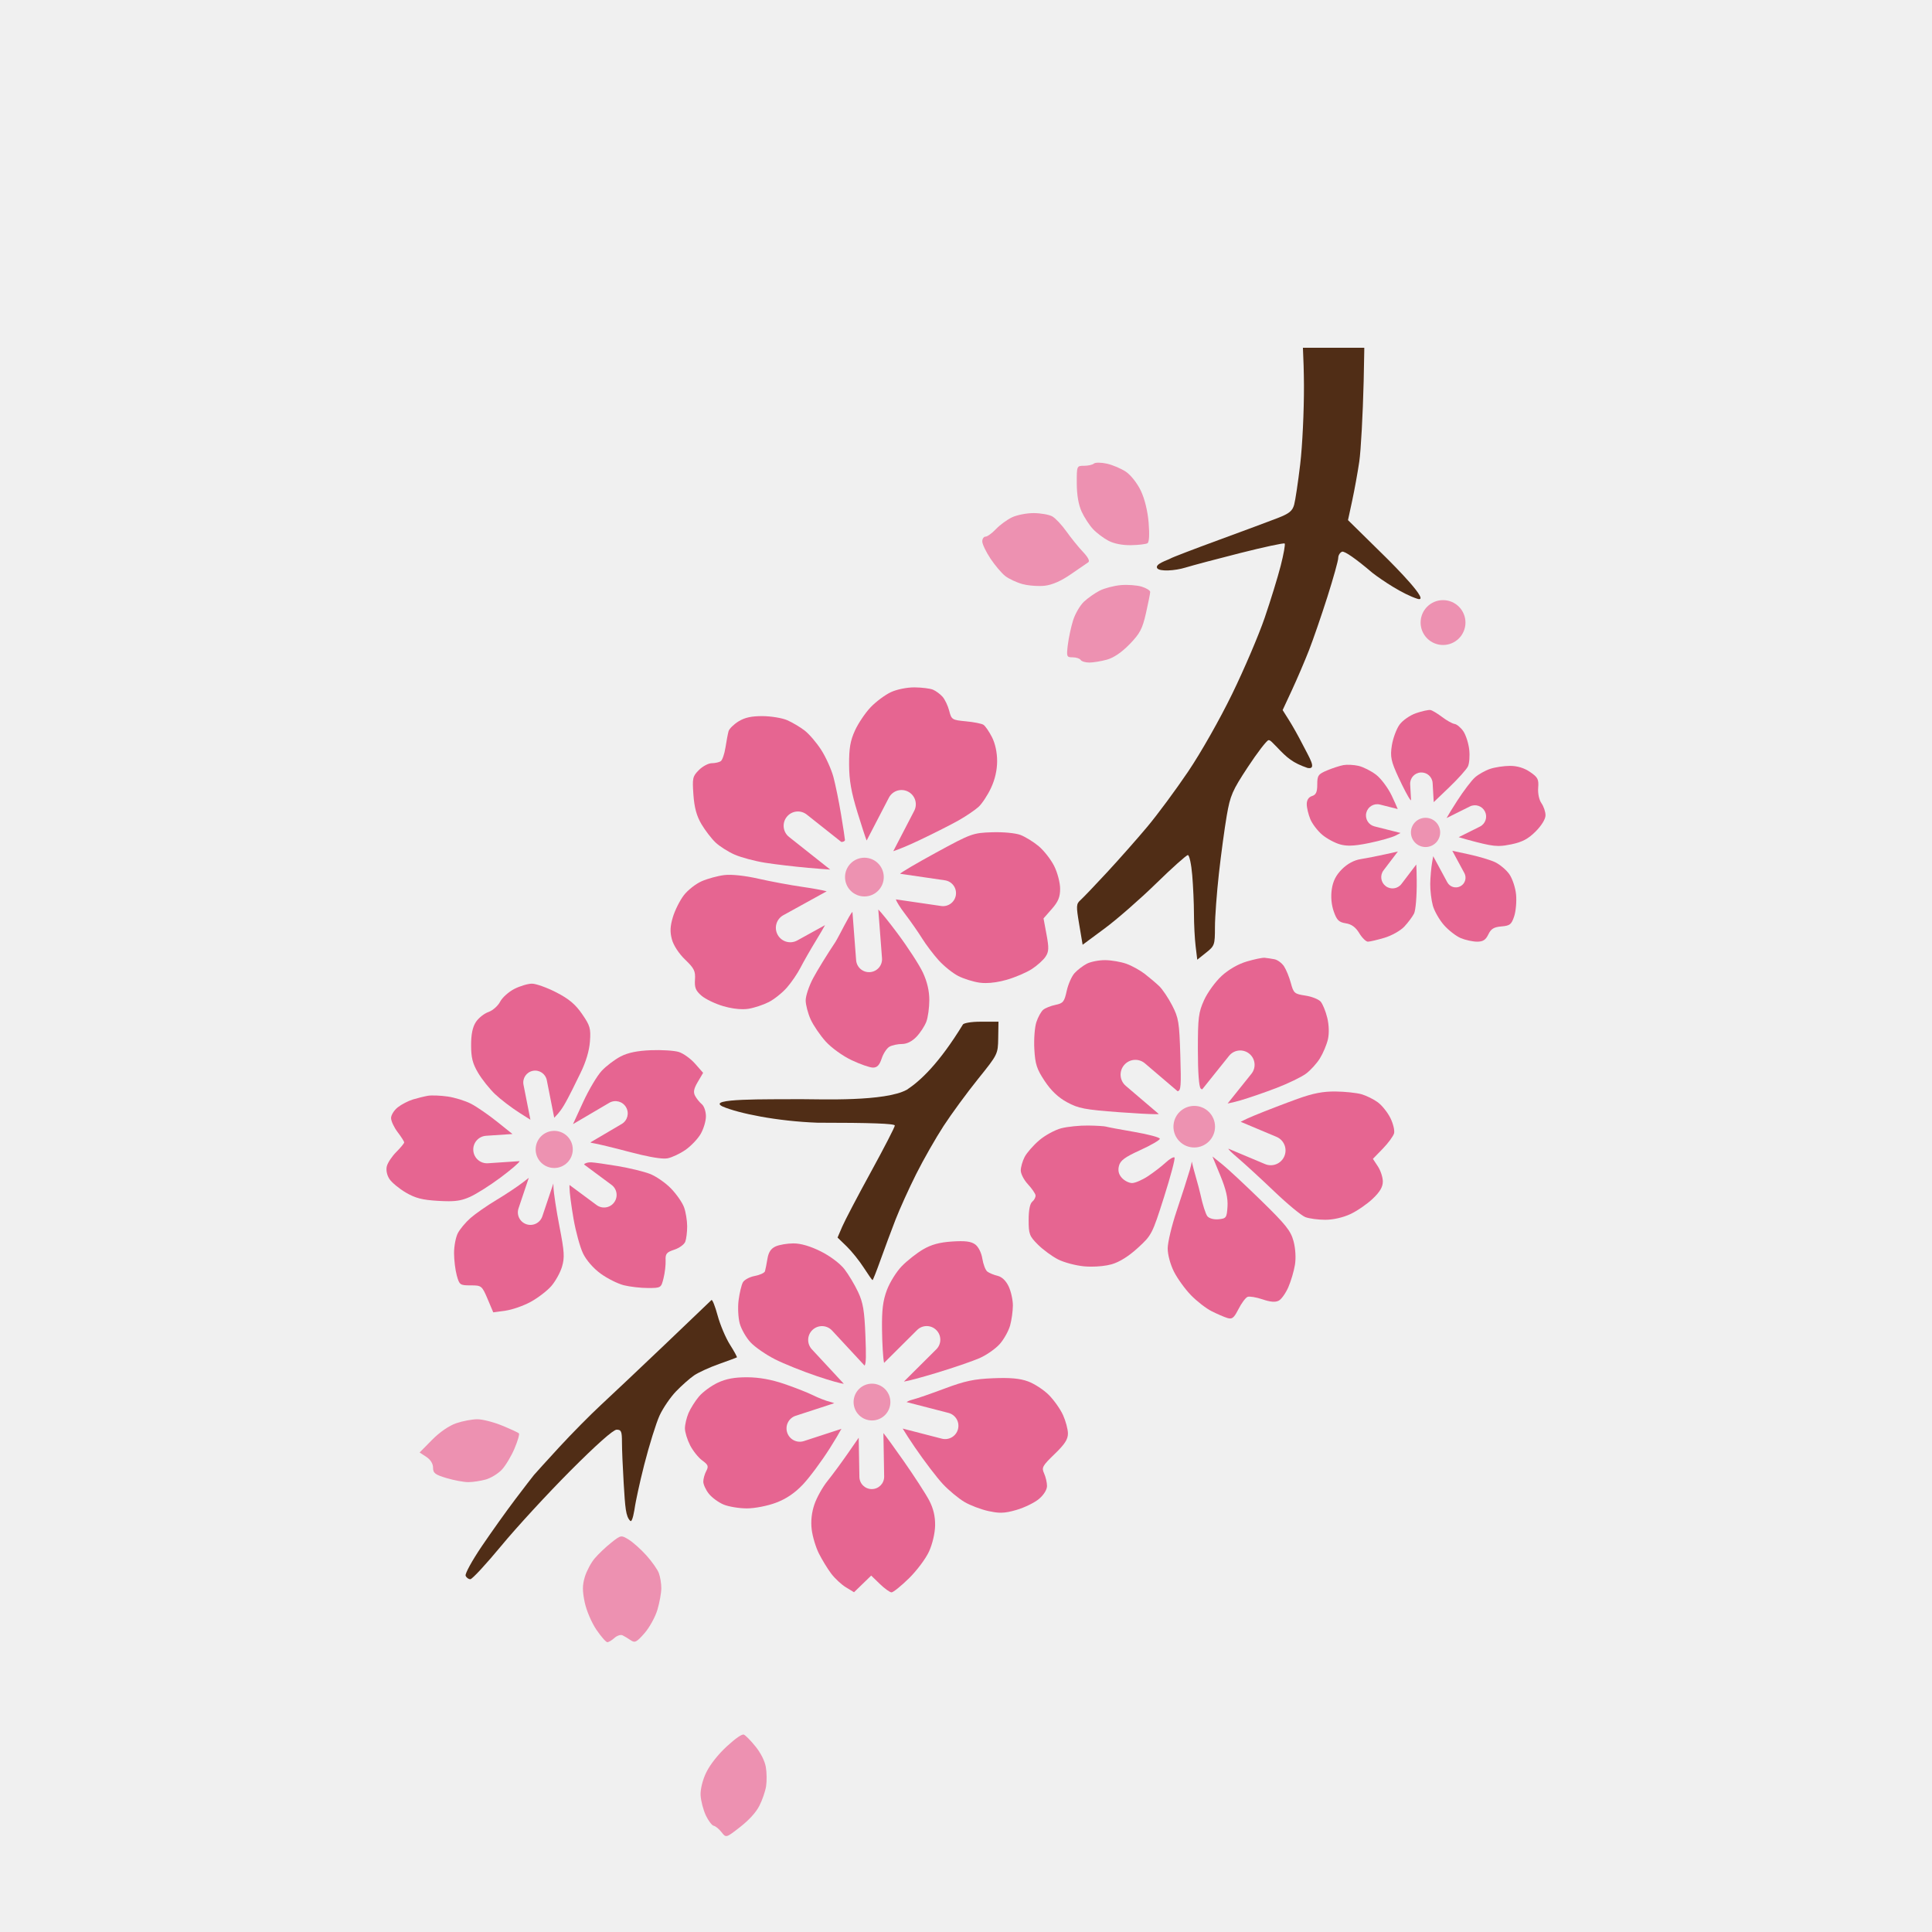
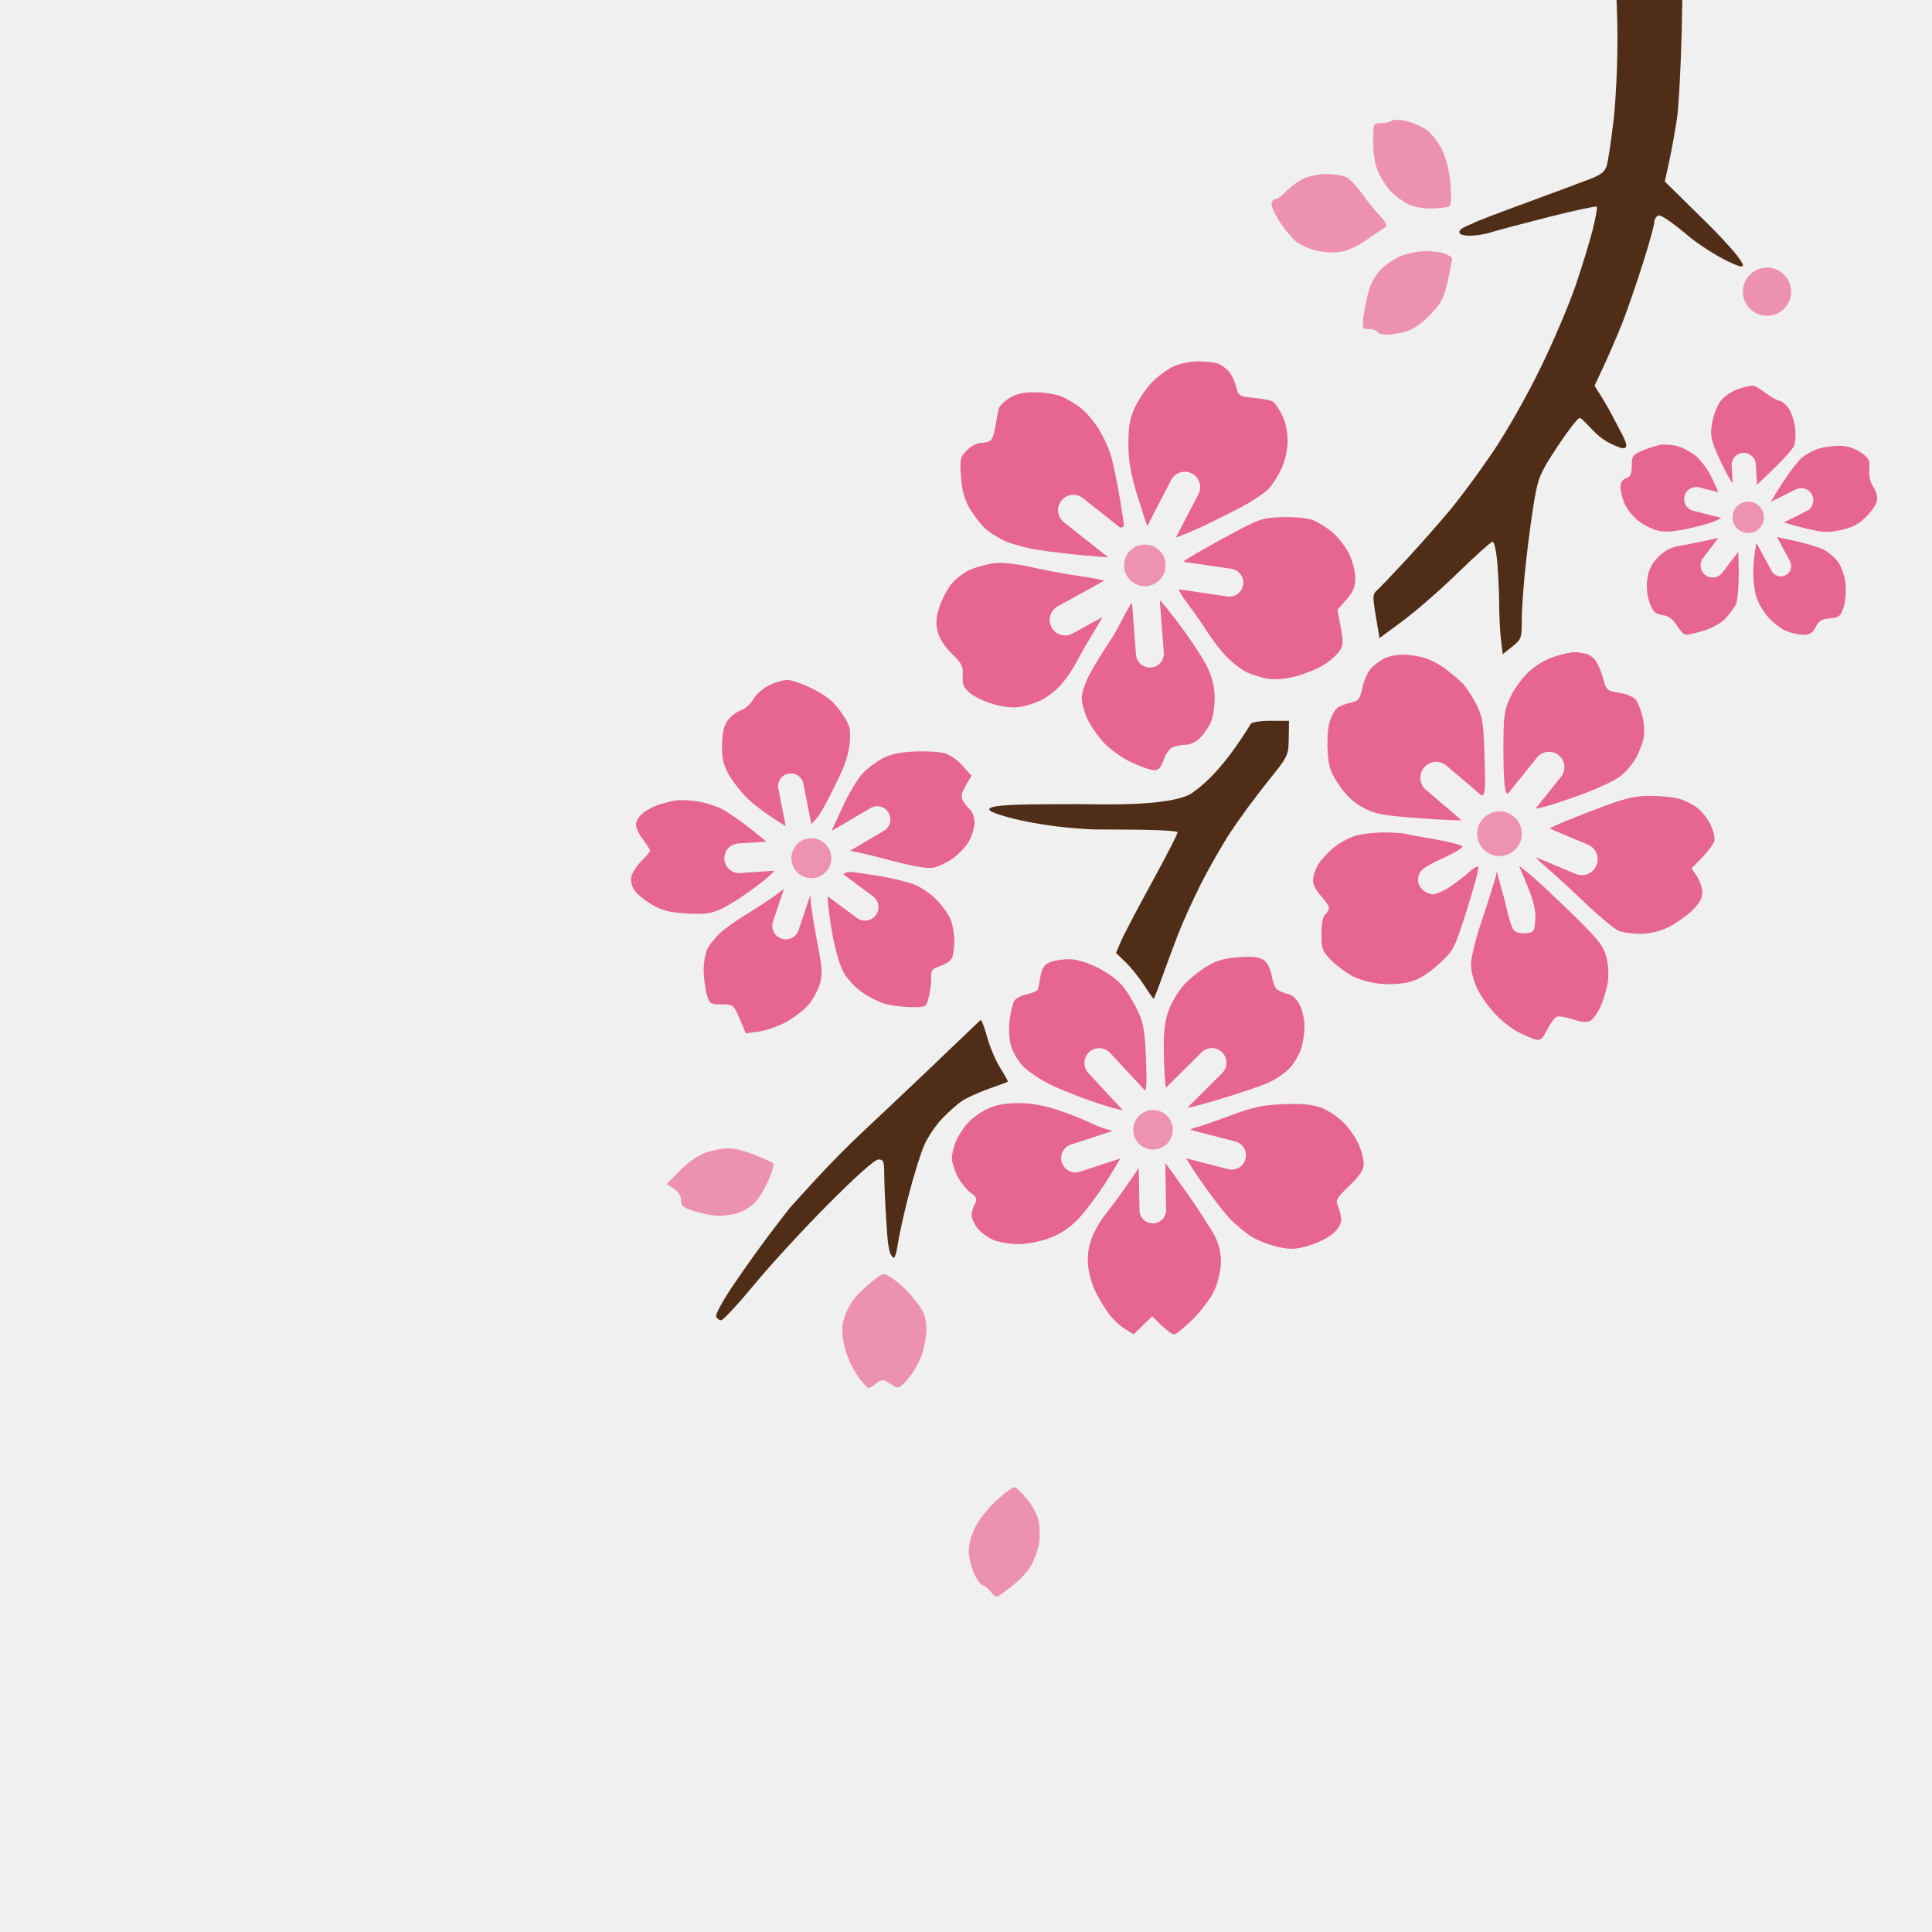
- <svg xmlns="http://www.w3.org/2000/svg" width="429" height="429" viewBox="0 0 429 429" fill="none">
+ <svg xmlns="http://www.w3.org/2000/svg" width="399" height="399" viewBox="70 78 170 399" fill="none">
  <mask id="mask0_45_1010" style="mask-type:alpha" maskUnits="userSpaceOnUse" x="30" y="77" width="399" height="352">
    <mask id="mask1_45_1010" style="mask-type:luminance" maskUnits="userSpaceOnUse" x="30" y="77" width="399" height="352">
      <path d="M428.986 428.982L30.03 428.982L30.03 77.22L428.986 77.22L428.986 428.982Z" fill="white" />
    </mask>
    <g mask="url(#mask1_45_1010)">
      <path d="M428.986 428.997L30.017 428.997L30.017 77.22L428.986 77.22L428.986 428.997Z" fill="white" />
    </g>
  </mask>
  <g mask="url(#mask0_45_1010)">
    <path fill-rule="evenodd" clip-rule="evenodd" d="M265.85 213.102L267.812 211.536C269.703 210.027 269.775 209.821 269.779 205.891C269.78 203.648 270.18 198.274 270.661 193.948C271.143 189.623 271.927 183.843 272.4 181.106C273.18 176.603 273.627 175.574 277.08 170.328C279.179 167.137 281.241 164.45 281.66 164.355C282.078 164.261 282.703 165.101 283.457 165.811C285.823 168.33 287.063 169.391 290.347 170.526C292.531 170.935 290.736 168.253 289.175 165.172C288.35 163.544 287.03 161.191 286.241 159.943L284.809 157.673L286.872 153.234C288.005 150.793 289.704 146.829 290.645 144.427C291.586 142.023 293.435 136.658 294.755 132.504C296.074 128.349 297.154 124.474 297.154 123.892C297.154 123.309 297.538 122.686 298.006 122.506C298.533 122.305 301.108 124.097 304.743 127.197C307.01 128.948 311.52 131.936 314.712 132.953C317.904 133.97 309.548 125.552 307.602 123.638L299.323 115.493L300.255 111.17C300.768 108.793 301.476 104.882 301.83 102.478C302.183 100.075 302.62 92.055 302.802 84.657C303.073 73.643 302.987 71.073 302.328 70.472C301.886 70.068 298.509 68.488 294.824 66.961C291.372 65.529 288.698 64.459 288.32 64.348C288.231 64.405 288.171 64.511 288.104 64.603C288.137 65.083 288.388 67.128 288.756 69.853C289.167 72.897 289.52 79.977 289.542 85.586C289.564 91.245 289.194 99.025 288.712 103.064C288.235 107.068 287.629 111.12 287.366 112.07C286.979 113.464 286.277 114.033 283.719 115.028C281.977 115.705 276.07 117.902 270.594 119.91C265.117 121.917 260.308 123.763 259.908 124.011C259.324 124.371 256.365 125.22 256.956 126.167C257.442 126.931 260.805 126.785 263.323 126.005C264.788 125.551 270.256 124.101 275.473 122.782C280.691 121.463 285.095 120.52 285.261 120.686C285.427 120.852 285.032 123.066 284.384 125.604C283.735 128.144 282.133 133.353 280.823 137.178C279.514 141.004 276.275 148.592 273.625 154.038C270.877 159.689 266.672 167.109 263.834 171.313C261.097 175.367 257.025 180.872 254.786 183.548C252.546 186.223 248.528 190.771 245.858 193.655C243.188 196.539 240.526 199.325 239.943 199.847C238.96 200.725 238.937 201.124 239.641 205.289L240.399 209.782L245.327 206.132C248.038 204.124 253.161 199.643 256.714 196.175C260.266 192.707 263.439 189.87 263.765 189.87C264.091 189.87 264.528 191.875 264.735 194.327C264.942 196.778 265.115 200.645 265.117 202.92C265.119 205.196 265.286 208.416 265.486 210.078L265.85 213.101V213.102Z" fill="#502D16" />
    <path fill-rule="evenodd" clip-rule="evenodd" d="M193.747 284.253C193.841 284.253 194.644 282.221 195.531 279.738C196.419 277.254 197.907 273.256 198.839 270.853C199.77 268.45 201.843 263.873 203.446 260.68C205.047 257.488 207.785 252.688 209.529 250.012C211.274 247.336 214.702 242.658 217.148 239.618C221.581 234.106 221.596 234.075 221.653 230.477L221.711 226.867H217.778C215.548 226.867 214.135 227.176 213.839 227.449C208.475 236.218 204.341 240.017 201.371 241.972C196.501 244.643 182.449 244.08 177.869 244.071C170.274 244.13 156.633 243.857 160.463 245.703C164.013 247.224 172.49 248.962 181.51 249.297C193.337 249.297 198.697 249.492 198.697 249.921C198.697 250.264 196.302 254.91 193.377 260.245C190.452 265.581 187.59 271.038 187.018 272.372L185.978 274.798L188 276.758C189.112 277.835 190.821 279.963 191.798 281.485C192.775 283.006 193.652 284.252 193.746 284.252L193.747 284.253Z" fill="#502D16" />
    <path fill-rule="evenodd" clip-rule="evenodd" d="M104.443 350.661C104.853 350.657 107.942 347.322 111.307 343.25C114.671 339.179 121.545 331.711 126.582 326.654C132.405 320.81 136.171 317.461 136.924 317.461C137.95 317.461 138.107 317.835 138.107 320.283C138.107 321.836 138.278 325.899 138.487 329.314C138.824 334.827 138.942 336.702 139.943 337.703C140.433 338.193 140.878 335.292 141.02 334.342C141.116 333.699 141.934 329.594 143.052 325.235C144.169 320.876 145.699 315.967 146.451 314.327C147.204 312.686 148.846 310.276 150.1 308.968C151.355 307.661 153.167 306.057 154.129 305.402C155.09 304.749 157.58 303.61 159.664 302.872C161.747 302.134 163.529 301.475 163.626 301.407C163.722 301.34 163.028 300.065 162.083 298.575C161.137 297.084 159.905 294.166 159.343 292.091C158.782 290.014 158.165 288.48 157.973 288.679C157.781 288.879 153.168 293.29 147.72 298.481C142.272 303.673 135.85 309.739 133.446 311.963C131.043 314.187 126.848 318.435 124.124 321.401C121.401 324.367 118.899 327.12 118.566 327.518C118.234 327.916 116.372 330.339 114.43 332.902C112.487 335.465 109.141 340.156 106.994 343.325C104.847 346.494 103.225 349.444 103.392 349.879C103.559 350.315 104.032 350.667 104.443 350.663V350.661Z" fill="#502D16" />
    <path fill-rule="evenodd" clip-rule="evenodd" d="M313.331 177.724L313.127 174.168C313.046 172.786 314.095 171.61 315.477 171.53C316.859 171.45 318.035 172.499 318.115 173.881L318.359 178.115L321.829 174.789C323.776 172.924 325.63 170.853 325.952 170.186C326.272 169.52 326.4 167.817 326.234 166.401C326.069 164.984 325.477 163.164 324.919 162.355C324.361 161.547 323.491 160.825 322.987 160.753C322.482 160.679 321.237 159.986 320.22 159.21C319.205 158.435 318.04 157.738 317.634 157.66C317.228 157.584 315.798 157.895 314.456 158.351C313.099 158.814 311.462 159.95 310.766 160.91C310.079 161.86 309.309 163.943 309.056 165.54C308.664 168.026 308.877 169.045 310.543 172.639C311.613 174.946 312.779 177.155 313.133 177.549C313.207 177.629 313.271 177.687 313.33 177.724H313.331Z" fill="#E66591" />
    <path fill-rule="evenodd" clip-rule="evenodd" d="M299.693 187.772C300.814 187.768 302.18 187.577 304.097 187.18C306.514 186.681 309.137 185.934 309.927 185.52L310.995 184.961L305.2 183.498C303.858 183.159 303.05 181.806 303.389 180.464C303.727 179.122 305.081 178.314 306.423 178.653L310.366 179.648C310.111 179.015 309.621 177.918 309.055 176.722C308.229 174.977 306.653 172.862 305.552 172.022C304.45 171.182 302.701 170.299 301.664 170.061C300.627 169.822 299.123 169.744 298.322 169.887C297.521 170.03 295.883 170.561 294.681 171.067C292.704 171.9 292.496 172.197 292.496 174.19C292.496 175.881 292.224 176.478 291.331 176.762C290.581 177 290.165 177.644 290.165 178.567C290.165 179.356 290.523 180.858 290.96 181.905C291.397 182.952 292.585 184.505 293.601 185.36C294.615 186.215 296.404 187.177 297.575 187.5C298.17 187.664 298.775 187.756 299.473 187.77C299.546 187.773 299.619 187.773 299.694 187.773L299.693 187.772Z" fill="#E66591" />
    <path fill-rule="evenodd" clip-rule="evenodd" d="M332.707 187.84C332.791 187.84 332.875 187.84 332.959 187.838C333.763 187.82 334.563 187.696 335.596 187.482C338.021 186.979 339.331 186.286 340.99 184.626C342.303 183.312 343.182 181.874 343.182 181.038C343.182 180.27 342.777 179.065 342.281 178.358C341.755 177.607 341.452 176.176 341.553 174.919C341.703 173.036 341.476 172.595 339.745 171.414C338.449 170.529 336.921 170.062 335.317 170.062C333.97 170.062 331.976 170.36 330.887 170.726C329.798 171.091 328.282 171.943 327.518 172.619C326.755 173.295 324.985 175.622 323.586 177.788C322.506 179.459 321.58 180.972 321.212 181.651L326.381 179.074C327.62 178.456 329.114 178.956 329.732 180.195C330.349 181.434 329.85 182.928 328.611 183.546L323.904 185.893C324.808 186.175 326.229 186.572 327.783 186.97C330.107 187.565 331.443 187.835 332.706 187.843L332.707 187.84Z" fill="#E66591" />
    <path fill-rule="evenodd" clip-rule="evenodd" d="M198.351 189.006C199.531 188.631 201.742 187.711 204.115 186.586C207.383 185.037 211.369 183.019 212.97 182.103C214.572 181.187 216.508 179.872 217.271 179.181C218.034 178.491 219.277 176.616 220.032 175.014C220.932 173.108 221.409 171.035 221.412 169.019C221.417 167.085 220.988 165.093 220.261 163.67C219.625 162.423 218.773 161.191 218.368 160.932C217.963 160.674 216.205 160.328 214.461 160.165C211.411 159.879 211.272 159.789 210.771 157.827C210.483 156.706 209.813 155.298 209.28 154.7C208.747 154.101 207.786 153.397 207.145 153.134C206.505 152.872 204.67 152.646 203.067 152.632C201.404 152.62 199.154 153.073 197.823 153.692C196.542 154.288 194.522 155.789 193.337 157.029C192.152 158.269 190.582 160.594 189.85 162.196C188.808 164.477 188.524 166.12 188.542 169.77C188.559 173.321 189.009 175.879 190.435 180.508C191.343 183.459 192.177 186.005 192.439 186.64L197.372 177.136C198.181 175.578 200.087 174.975 201.645 175.784C203.203 176.592 203.807 178.497 202.997 180.055L198.352 189.005L198.351 189.006Z" fill="#E66591" />
    <path fill-rule="evenodd" clip-rule="evenodd" d="M184.348 193.084L175.21 185.845C173.834 184.755 173.604 182.77 174.695 181.394C175.785 180.018 177.77 179.788 179.146 180.878L186.815 186.955C186.821 186.955 186.829 186.957 186.835 186.957C187.269 186.957 187.625 186.76 187.624 186.52C187.624 186.28 187.232 183.723 186.755 180.84C186.278 177.956 185.513 174.211 185.057 172.517C184.599 170.823 183.382 168.121 182.35 166.513C181.318 164.904 179.647 162.958 178.636 162.187C177.624 161.416 175.892 160.392 174.785 159.912C173.678 159.431 171.229 159.027 169.344 159.015C166.876 159 165.377 159.326 163.986 160.186C162.923 160.843 161.927 161.826 161.774 162.37C161.621 162.916 161.313 164.54 161.09 165.983C160.867 167.426 160.39 168.797 160.028 169.033C159.667 169.269 158.77 169.465 158.034 169.471C157.299 169.476 156.02 170.157 155.193 170.985C153.797 172.38 153.708 172.777 153.973 176.476C154.177 179.328 154.681 181.179 155.744 182.982C156.561 184.367 157.974 186.209 158.883 187.073C159.793 187.937 161.717 189.156 163.16 189.782C164.602 190.407 167.617 191.212 169.86 191.569C172.103 191.925 176.429 192.437 179.473 192.705C181.707 192.9 183.5 193.039 184.35 193.087L184.348 193.084Z" fill="#E66591" />
    <path fill-rule="evenodd" clip-rule="evenodd" d="M303.742 209.097C304.169 209.097 305.822 208.709 307.416 208.237C309.009 207.763 310.991 206.649 311.82 205.761C312.649 204.872 313.622 203.573 313.981 202.872C314.351 202.152 314.614 198.993 314.585 195.59C314.571 193.942 314.538 192.746 314.483 191.96L311.193 196.284C310.355 197.386 308.793 197.597 307.691 196.76C306.59 195.923 306.378 194.36 307.215 193.258L310.399 189.073L307.737 189.668C305.923 190.073 303.408 190.568 302.15 190.765C300.669 191 299.195 191.793 297.978 193.01C296.651 194.338 295.984 195.655 295.719 197.48C295.479 199.128 295.639 200.91 296.16 202.396C296.837 204.328 297.295 204.777 298.824 205.019C300.113 205.221 301.018 205.882 301.818 207.204C302.448 208.245 303.314 209.097 303.741 209.097H303.742Z" fill="#E66591" />
    <path fill-rule="evenodd" clip-rule="evenodd" d="M327.984 209.097C329.303 209.097 329.901 208.713 330.482 207.494C331.079 206.241 331.715 205.854 333.394 205.713C335.277 205.556 335.624 205.279 336.225 203.46C336.601 202.32 336.789 200.139 336.643 198.616C336.496 197.092 335.815 195.058 335.13 194.094C334.444 193.132 333.026 191.939 331.978 191.443C330.931 190.947 328.238 190.149 325.995 189.671C324.163 189.279 323.086 189.048 322.487 188.92L325.161 193.87C325.728 194.919 325.34 196.22 324.291 196.787C323.242 197.354 321.941 196.966 321.374 195.917L318.242 190.122L318.017 191.391C317.795 192.637 317.6 194.836 317.584 196.278C317.566 197.72 317.828 199.89 318.165 201.1C318.501 202.311 319.61 204.25 320.628 205.411C321.647 206.571 323.328 207.875 324.364 208.308C325.4 208.74 327.028 209.095 327.983 209.095L327.984 209.097Z" fill="#E66591" />
    <path fill-rule="evenodd" clip-rule="evenodd" d="M218.847 218.287C220.241 218.285 221.872 218.038 223.515 217.569C225.406 217.028 227.929 215.951 229.124 215.173C230.318 214.395 231.689 213.158 232.17 212.422C232.904 211.303 232.938 210.509 232.38 207.509L231.715 203.932L233.558 201.832C234.987 200.205 235.401 199.196 235.401 197.341C235.401 196.026 234.811 193.766 234.09 192.321C233.369 190.875 231.826 188.892 230.66 187.913C229.494 186.934 227.659 185.8 226.582 185.396C225.47 184.977 222.733 184.721 220.253 184.804C216.03 184.945 215.617 185.096 207.891 189.303C203.495 191.698 199.89 193.82 199.881 194.019C199.881 194.019 199.881 194.019 199.881 194.02L209.815 195.472C211.395 195.703 212.481 197.16 212.251 198.74C212.02 200.32 210.562 201.407 208.982 201.176L198.915 199.705C199.11 200.276 199.871 201.501 200.874 202.817C202.161 204.508 203.911 207.015 204.763 208.389C205.616 209.763 207.269 211.944 208.437 213.237C209.606 214.531 211.561 216.099 212.784 216.723C214.006 217.346 216.147 218.013 217.542 218.204C217.946 218.259 218.384 218.287 218.848 218.285L218.847 218.287Z" fill="#E66591" />
    <path fill-rule="evenodd" clip-rule="evenodd" d="M165.003 224.091C165.433 224.088 165.834 224.058 166.198 224C167.469 223.796 169.493 223.128 170.695 222.515C171.897 221.902 173.707 220.46 174.716 219.311C175.725 218.161 177.095 216.154 177.759 214.852C178.424 213.549 179.998 210.799 181.259 208.741C182.078 207.403 182.795 206.174 183.2 205.426L177.029 208.828C175.477 209.684 173.537 209.123 172.681 207.571C171.825 206.018 172.386 204.078 173.938 203.221L183.567 197.912C182.714 197.671 180.355 197.242 178.014 196.905C175.451 196.538 171.125 195.732 168.401 195.115C165.367 194.427 162.434 194.116 160.827 194.311C159.386 194.486 157.128 195.1 155.812 195.677C154.495 196.253 152.703 197.661 151.831 198.807C150.958 199.952 149.872 202.12 149.419 203.625C148.797 205.695 148.743 206.908 149.199 208.604C149.555 209.926 150.76 211.765 152.136 213.087C154.146 215.019 154.448 215.631 154.32 217.526C154.2 219.304 154.478 219.987 155.773 221.101C156.654 221.858 158.839 222.904 160.63 223.424C162.168 223.872 163.713 224.104 165.003 224.094V224.091Z" fill="#E66591" />
    <path fill-rule="evenodd" clip-rule="evenodd" d="M193.845 237.061C194.775 237.061 195.289 236.521 195.785 235.018C196.156 233.893 196.946 232.714 197.54 232.397C198.134 232.079 199.375 231.818 200.297 231.818C201.368 231.818 202.527 231.238 203.503 230.216C204.344 229.335 205.329 227.828 205.692 226.865C206.056 225.905 206.354 223.74 206.354 222.057C206.354 220.023 205.873 217.97 204.922 215.94C204.135 214.259 201.583 210.328 199.249 207.204C197.355 204.666 195.666 202.578 195.025 201.956L195.849 212.766C195.971 214.358 194.787 215.738 193.194 215.859C191.602 215.98 190.222 214.796 190.101 213.204L189.283 202.471C188.593 203.141 186.593 207.351 185.519 209.148C183.718 211.838 181.49 215.454 180.567 217.185C179.643 218.915 178.894 221.146 178.901 222.142C178.908 223.138 179.406 225.037 180.008 226.363C180.61 227.689 182.112 229.893 183.345 231.261C184.607 232.66 187.117 234.473 189.084 235.404C191.007 236.315 193.15 237.061 193.845 237.061Z" fill="#E66591" />
    <path fill-rule="evenodd" clip-rule="evenodd" d="M272.589 245.033C273.267 244.914 274.295 244.667 275.411 244.346C277.277 243.807 280.901 242.558 283.465 241.572C286.029 240.585 288.953 239.173 289.964 238.432C290.975 237.692 292.382 236.148 293.092 235C293.801 233.853 294.599 231.946 294.867 230.764C295.162 229.456 295.103 227.589 294.716 225.993C294.366 224.551 293.707 222.939 293.253 222.413C292.798 221.886 291.268 221.28 289.853 221.069C287.437 220.706 287.24 220.537 286.636 218.294C286.283 216.979 285.601 215.305 285.121 214.576C284.642 213.844 283.681 213.135 282.984 213C282.288 212.865 281.306 212.718 280.804 212.674C280.302 212.631 278.507 213.005 276.816 213.508C274.903 214.076 272.797 215.292 271.241 216.725C269.866 217.993 268.122 220.401 267.364 222.076C266.132 224.802 265.987 225.959 265.987 233.103C265.987 238.089 266.226 241.322 266.622 241.719C266.724 241.822 266.833 241.877 266.954 241.885L272.909 234.454C274.012 233.077 276.008 232.857 277.385 233.959C278.761 235.062 278.982 237.059 277.879 238.435L272.588 245.037L272.589 245.033Z" fill="#E66591" />
    <path fill-rule="evenodd" clip-rule="evenodd" d="M256.563 247.404C256.969 247.406 257.23 247.396 257.314 247.371L249.981 241.117C248.598 239.938 248.436 237.876 249.614 236.493C250.792 235.11 252.855 234.947 254.238 236.126L261.476 242.299C262.232 242.225 262.297 241.138 262.088 234.293C261.866 226.998 261.705 226.012 260.277 223.249C259.416 221.581 258.12 219.654 257.397 218.966C256.674 218.279 255.231 217.057 254.19 216.25C253.149 215.445 251.314 214.434 250.112 214.005C248.909 213.576 246.799 213.213 245.421 213.199C244.044 213.186 242.208 213.54 241.342 213.987C240.476 214.435 239.244 215.377 238.604 216.082C237.963 216.787 237.179 218.573 236.857 220.051C236.339 222.442 236.067 222.781 234.385 223.126C233.345 223.339 232.114 223.829 231.647 224.216C231.182 224.603 230.495 225.84 230.125 226.965C229.753 228.09 229.55 230.789 229.673 232.963C229.863 236.317 230.211 237.39 231.979 240.052C233.399 242.191 234.976 243.687 236.934 244.752C239.448 246.121 240.877 246.395 248.449 246.961C252.015 247.228 255.158 247.395 256.564 247.404H256.563Z" fill="#E66591" />
    <path fill-rule="evenodd" clip-rule="evenodd" d="M117.778 248.635L116.244 240.877C115.96 239.445 116.886 238.063 118.318 237.779C119.751 237.496 121.132 238.421 121.416 239.854L123.066 248.198C123.55 247.649 124.2 247.141 125.219 245.444C126.321 243.61 127.889 240.314 128.911 238.237C130.103 235.814 130.851 233.307 130.999 231.246C131.208 228.349 131.034 227.746 129.242 225.149C127.755 222.994 126.309 221.783 123.504 220.347C121.441 219.291 119.022 218.425 118.128 218.423C117.235 218.422 115.47 218.947 114.208 219.59C112.946 220.234 111.522 221.516 111.045 222.441C110.568 223.364 109.402 224.39 108.454 224.719C107.506 225.05 106.252 226.049 105.669 226.941C104.936 228.061 104.607 229.655 104.609 232.084C104.612 234.852 104.943 236.167 106.163 238.228C107.017 239.67 108.72 241.805 109.948 242.974C111.175 244.142 113.664 246.037 115.478 247.182L117.779 248.636L117.778 248.635Z" fill="#E66591" />
    <path fill-rule="evenodd" clip-rule="evenodd" d="M147.448 257.255C147.546 257.256 147.639 257.256 147.727 257.255C147.927 257.249 148.099 257.232 148.242 257.203C149.22 257.008 151.002 256.167 152.202 255.336C153.401 254.505 154.916 252.922 155.567 251.82C156.218 250.716 156.751 248.942 156.751 247.878C156.751 246.815 156.344 245.605 155.845 245.192C155.347 244.779 154.673 243.945 154.351 243.34C153.906 242.51 154.052 241.748 154.946 240.233L156.13 238.225L154.342 236.189C153.359 235.069 151.729 233.899 150.72 233.588C149.711 233.276 146.919 233.101 144.516 233.199C141.502 233.32 139.423 233.751 137.815 234.585C136.534 235.251 134.654 236.671 133.64 237.74C132.625 238.81 130.75 241.961 129.472 244.742L127.233 249.615L135.28 244.883C136.582 244.118 138.246 244.551 139.011 245.852C139.776 247.154 139.345 248.818 138.043 249.583L131.114 253.658C131.189 253.743 131.391 253.796 131.696 253.838C132.497 253.945 136.146 254.826 139.807 255.796C143.296 256.72 145.971 257.23 147.447 257.256L147.448 257.255Z" fill="#E66591" />
    <path fill-rule="evenodd" clip-rule="evenodd" d="M99.639 266.732C101.648 266.728 102.816 266.456 104.365 265.764C105.779 265.132 108.833 263.2 111.152 261.47C113.471 259.741 115.372 258.105 115.377 257.835C115.377 257.832 115.377 257.832 115.377 257.83L108.352 258.301C106.662 258.415 105.21 257.145 105.096 255.455C104.981 253.765 106.252 252.314 107.942 252.199L113.791 251.807L110.433 249.115C108.511 247.574 105.894 245.769 104.619 245.103C103.344 244.437 100.984 243.705 99.375 243.478C97.766 243.249 95.794 243.178 94.993 243.318C94.192 243.459 92.702 243.829 91.68 244.138C90.659 244.448 89.151 245.23 88.329 245.875C87.509 246.521 86.836 247.596 86.836 248.264C86.836 248.932 87.492 250.337 88.293 251.387C89.094 252.437 89.749 253.466 89.749 253.672C89.749 253.878 88.962 254.833 88.001 255.795C87.04 256.756 86.093 258.18 85.897 258.958C85.682 259.817 85.909 260.934 86.476 261.799C86.99 262.583 88.627 263.937 90.113 264.809C92.237 266.053 93.778 266.449 97.305 266.653C98.207 266.705 98.969 266.733 99.639 266.732Z" fill="#E66591" />
    <path fill-rule="evenodd" clip-rule="evenodd" d="M294.287 270.852C296.033 270.852 298.233 270.351 299.869 269.582C301.354 268.885 303.579 267.352 304.814 266.178C306.418 264.652 307.059 263.558 307.057 262.349C307.054 261.418 306.559 259.908 305.954 258.99L304.855 257.323L307.055 255.057C308.266 253.81 309.389 252.277 309.554 251.65C309.717 251.023 309.35 249.496 308.737 248.257C308.124 247.018 306.872 245.45 305.956 244.773C305.04 244.095 303.406 243.286 302.326 242.975C301.246 242.664 298.657 242.39 296.574 242.366C293.784 242.332 291.561 242.763 288.127 243.999C285.563 244.922 281.31 246.557 278.675 247.633C277.453 248.131 276.337 248.647 275.486 249.092L283.441 252.435C285.116 253.139 285.898 255.054 285.194 256.73C284.49 258.404 282.575 259.187 280.899 258.482L272.756 255.061C272.809 255.292 273.456 255.928 274.727 257.006C276.329 258.367 280.038 261.771 282.967 264.574C285.897 267.377 288.995 269.935 289.851 270.261C290.708 270.587 292.704 270.853 294.288 270.853L294.287 270.852Z" fill="#E66591" />
    <path fill-rule="evenodd" clip-rule="evenodd" d="M242.29 281.259C243.905 281.262 245.626 281.074 246.799 280.746C248.541 280.258 250.595 278.979 252.641 277.11C255.734 274.283 255.849 274.06 258.474 265.802C259.948 261.167 260.992 257.216 260.797 257.02C260.601 256.825 259.722 257.329 258.845 258.142C257.966 258.956 256.205 260.313 254.929 261.158C253.653 262.003 252.055 262.696 251.378 262.696C250.701 262.696 249.681 262.182 249.114 261.554C248.399 260.763 248.199 259.944 248.463 258.888C248.764 257.688 249.767 256.945 253.192 255.384C255.583 254.295 257.54 253.158 257.54 252.859C257.54 252.561 254.984 251.877 251.86 251.339C248.735 250.803 245.918 250.274 245.596 250.166C245.276 250.059 243.491 249.949 241.63 249.924C239.77 249.899 237.097 250.168 235.693 250.521C234.288 250.875 232.067 252.08 230.759 253.202C229.45 254.321 227.992 255.986 227.52 256.899C227.047 257.812 226.661 259.165 226.661 259.905C226.661 260.646 227.373 262.021 228.245 262.96C229.117 263.899 229.879 265 229.938 265.405C229.998 265.81 229.677 266.446 229.228 266.82C228.696 267.261 228.41 268.69 228.41 270.904C228.41 274.023 228.581 274.481 230.465 276.363C231.595 277.493 233.607 278.972 234.938 279.651C236.267 280.329 238.875 281.022 240.734 281.191C241.225 281.235 241.752 281.257 242.291 281.258L242.29 281.259Z" fill="#E66591" />
    <path fill-rule="evenodd" clip-rule="evenodd" d="M143.876 286C146.771 286 146.806 285.978 147.34 283.815C147.637 282.614 147.844 280.847 147.799 279.891C147.73 278.396 148.002 278.058 149.722 277.496C150.824 277.135 151.92 276.346 152.157 275.739C152.395 275.134 152.588 273.59 152.586 272.309C152.583 271.027 152.272 269.123 151.893 268.078C151.514 267.032 150.203 265.146 148.979 263.885C147.754 262.625 145.643 261.168 144.285 260.65C142.927 260.131 139.735 259.357 137.193 258.931C134.651 258.504 131.997 258.128 131.295 258.094C130.592 258.062 129.875 258.267 129.699 258.551C129.695 258.558 129.691 258.567 129.688 258.575L135.789 263.098C137.029 264.018 137.288 265.757 136.368 266.998C135.448 268.238 133.71 268.497 132.469 267.577L126.453 263.117V263.701C126.453 264.667 126.857 267.785 127.351 270.632C127.845 273.478 128.797 276.942 129.466 278.332C130.192 279.836 131.773 281.648 133.376 282.813C134.856 283.888 137.167 285.046 138.51 285.386C139.854 285.724 142.269 286.002 143.876 286.002V286Z" fill="#E66591" />
    <path fill-rule="evenodd" clip-rule="evenodd" d="M109.527 291.405L112.225 291.036C113.71 290.832 116.226 289.958 117.816 289.092C119.406 288.226 121.464 286.657 122.389 285.603C123.313 284.549 124.393 282.61 124.788 281.292C125.403 279.237 125.324 277.965 124.232 272.358C123.531 268.762 122.929 264.789 122.893 263.53L122.872 262.797L120.423 270.088C119.931 271.552 118.357 272.334 116.893 271.843C115.43 271.351 114.646 269.777 115.138 268.314L117.416 261.536L116.065 262.583C114.889 263.495 112.248 265.249 110.196 266.479C108.143 267.71 105.574 269.498 104.486 270.453C103.397 271.408 102.127 272.925 101.663 273.823C101.198 274.721 100.821 276.714 100.822 278.252C100.825 279.789 101.098 282.031 101.432 283.233C102.012 285.32 102.149 285.418 104.517 285.418C106.885 285.418 107.02 285.475 108.261 288.413L109.527 291.407V291.405Z" fill="#E66591" />
    <path fill-rule="evenodd" clip-rule="evenodd" d="M273.216 292.768C273.831 292.726 274.247 292.171 275.015 290.663C275.686 289.348 276.591 288.137 277.025 287.97C277.46 287.803 278.956 288.052 280.349 288.523C282.114 289.12 283.206 289.205 283.955 288.805C284.545 288.489 285.502 287.139 286.081 285.804C286.66 284.47 287.318 282.24 287.543 280.847C287.789 279.328 287.663 277.232 287.229 275.603C286.614 273.303 285.521 271.931 280.032 266.576C276.472 263.103 272.584 259.483 271.393 258.531L269.228 256.802L270.983 261.057C272.241 264.11 272.688 266.054 272.566 267.937C272.405 270.399 272.283 270.572 270.597 270.737C269.554 270.839 268.508 270.561 268.104 270.074C267.722 269.613 267.028 267.437 266.562 265.239C266.168 263.376 264.982 259.622 264.639 257.926C264.564 258.394 264.418 259.028 264.19 259.808C263.677 261.556 262.364 265.647 261.272 268.896C260.18 272.146 259.286 275.89 259.286 277.218C259.286 278.611 259.879 280.798 260.689 282.398C261.46 283.919 263.153 286.26 264.452 287.597C265.75 288.934 267.806 290.53 269.021 291.143C270.236 291.757 271.808 292.436 272.512 292.655C272.782 292.738 273.01 292.78 273.215 292.767L273.216 292.768Z" fill="#E66591" />
    <path fill-rule="evenodd" clip-rule="evenodd" d="M200.722 306.766C200.747 306.766 200.769 306.765 200.803 306.76C201.559 306.671 204.445 305.904 207.784 304.898C211.598 303.748 215.984 302.247 217.53 301.564C219.078 300.881 221.095 299.466 222.014 298.419C222.932 297.374 223.959 295.527 224.295 294.317C224.631 293.107 224.907 291.107 224.909 289.874C224.912 288.64 224.488 286.737 223.969 285.643C223.366 284.372 222.473 283.523 221.493 283.29C220.65 283.089 219.631 282.664 219.227 282.346C218.824 282.028 218.33 280.743 218.13 279.492C217.917 278.158 217.256 276.843 216.533 276.318C215.614 275.65 214.308 275.487 211.411 275.677C208.615 275.861 206.801 276.355 204.956 277.436C203.544 278.263 201.423 279.936 200.241 281.152C199.059 282.368 197.573 284.752 196.937 286.45C196.051 288.819 195.799 290.853 195.852 295.195C195.889 298.308 196.086 301.606 196.289 302.525L196.312 302.627L203.641 295.336C204.828 294.156 206.733 294.16 207.914 295.348C209.095 296.535 209.089 298.44 207.903 299.62L200.722 306.764V306.766Z" fill="#E66591" />
    <path fill-rule="evenodd" clip-rule="evenodd" d="M187.371 307.268L180.275 299.616C179.121 298.371 179.194 296.441 180.439 295.287C181.683 294.133 183.613 294.206 184.767 295.451L191.99 303.239C192.325 302.688 192.336 301.021 192.167 296.633C191.949 291.034 191.652 289.257 190.534 286.875C189.783 285.274 188.418 282.995 187.503 281.812C186.543 280.573 184.326 278.906 182.27 277.879C179.953 276.721 177.826 276.096 176.201 276.096C174.826 276.096 173.037 276.398 172.226 276.768C171.179 277.245 170.65 278.048 170.406 279.535C170.216 280.688 169.97 281.925 169.86 282.285C169.75 282.646 168.725 283.116 167.582 283.33C166.439 283.545 165.253 284.188 164.948 284.76C164.641 285.332 164.219 287.097 164.008 288.683C163.798 290.275 163.91 292.603 164.259 293.881C164.607 295.154 165.699 297.054 166.688 298.102C167.676 299.15 170.105 300.827 172.085 301.828C174.065 302.829 178.287 304.527 181.467 305.599C184.25 306.537 186.693 307.222 187.371 307.269C187.372 307.269 187.372 307.269 187.373 307.269L187.371 307.268Z" fill="#E66591" />
    <path fill-rule="evenodd" clip-rule="evenodd" d="M165.828 334.939C167.583 334.939 170.396 334.393 172.279 333.689C174.569 332.832 176.454 331.561 178.273 329.645C179.733 328.108 182.43 324.475 184.269 321.573C185.392 319.799 186.324 318.231 186.84 317.272L178.518 319.988C176.963 320.495 175.302 319.652 174.794 318.096C174.287 316.541 175.13 314.88 176.686 314.372L185.247 311.581C185.012 311.477 184.704 311.375 184.345 311.289C183.427 311.067 181.715 310.406 180.543 309.819C179.37 309.232 176.487 308.096 174.134 307.296C171.267 306.319 168.558 305.834 165.918 305.823C163.099 305.813 161.233 306.158 159.359 307.039C157.919 307.717 156.047 309.093 155.2 310.098C154.352 311.104 153.305 312.77 152.873 313.8C152.44 314.831 152.087 316.349 152.087 317.173C152.087 317.997 152.602 319.681 153.232 320.915C153.861 322.149 155.075 323.667 155.927 324.289C157.254 325.255 157.383 325.595 156.822 326.644C156.46 327.319 156.166 328.376 156.166 328.995C156.166 329.614 156.714 330.817 157.385 331.67C158.055 332.522 159.53 333.606 160.66 334.079C161.791 334.551 164.117 334.938 165.827 334.938L165.828 334.939Z" fill="#E66591" />
    <path fill-rule="evenodd" clip-rule="evenodd" d="M222.326 335.896C223.332 335.884 224.317 335.683 225.735 335.27C227.483 334.761 229.719 333.668 230.701 332.842C231.767 331.945 232.488 330.783 232.488 329.962C232.488 329.204 232.196 327.946 231.841 327.165C231.252 325.871 231.46 325.489 234.171 322.875C236.438 320.69 237.145 319.597 237.135 318.295C237.129 317.355 236.634 315.511 236.037 314.196C235.44 312.882 234.023 310.879 232.889 309.744C231.754 308.609 229.692 307.264 228.306 306.752C226.481 306.079 224.34 305.882 220.543 306.036C216.29 306.209 214.253 306.641 209.764 308.326C206.72 309.468 203.508 310.578 202.628 310.79C202.082 310.922 201.598 311.129 201.308 311.335L210.601 313.735C212.185 314.145 213.131 315.749 212.722 317.333C212.313 318.917 210.709 319.864 209.124 319.454L200.442 317.213C201.065 318.25 202.023 319.733 203.157 321.393C205.291 324.517 208.11 328.208 209.421 329.596C210.732 330.983 212.859 332.743 214.149 333.506C215.438 334.269 217.856 335.186 219.524 335.544C220.452 335.743 221.192 335.861 221.892 335.89C222.038 335.896 222.182 335.898 222.326 335.896Z" fill="#E66591" />
    <path fill-rule="evenodd" clip-rule="evenodd" d="M197.969 353.582C198.341 353.582 200.067 352.192 201.806 350.494C203.546 348.796 205.561 346.108 206.284 344.522C207.055 342.832 207.617 340.426 207.642 338.706C207.671 336.707 207.255 334.949 206.332 333.18C205.588 331.752 203.003 327.763 200.586 324.314C198.51 321.352 196.702 318.864 196.161 318.218L196.283 325.314C196.306 325.89 196.315 326.393 196.309 326.834L196.326 327.854C196.353 329.377 195.148 330.624 193.624 330.65C192.102 330.677 190.855 329.472 190.828 327.948L190.678 319.242L188.242 322.758C186.819 324.811 184.781 327.572 183.716 328.894C182.65 330.216 181.356 332.537 180.84 334.05C180.221 335.865 180.016 337.76 180.236 339.617C180.419 341.166 181.139 343.565 181.833 344.949C182.529 346.332 183.753 348.339 184.555 349.408C185.357 350.477 186.828 351.847 187.824 352.454L189.636 353.555L191.543 351.707L193.45 349.858L195.371 351.719C196.428 352.743 197.596 353.582 197.967 353.582H197.969Z" fill="#E66591" />
    <path fill-rule="evenodd" clip-rule="evenodd" d="M313.296 184.837C313.296 183.976 313.638 183.15 314.247 182.541C314.855 181.933 315.681 181.591 316.543 181.591C317.404 181.591 318.229 181.933 318.839 182.541C319.447 183.15 319.789 183.976 319.789 184.837C319.789 185.699 319.447 186.523 318.839 187.132C318.23 187.741 317.404 188.083 316.543 188.083C315.681 188.083 314.856 187.741 314.247 187.132C313.638 186.523 313.296 185.698 313.296 184.837Z" fill="#ED92B1" />
    <path fill-rule="evenodd" clip-rule="evenodd" d="M187.638 194.756C187.638 193.615 188.091 192.521 188.897 191.714C189.704 190.907 190.797 190.454 191.939 190.454C193.081 190.454 194.173 190.907 194.98 191.714C195.786 192.52 196.24 193.614 196.24 194.756C196.24 197.131 194.314 199.056 191.939 199.056C189.564 199.056 187.638 197.131 187.638 194.756Z" fill="#ED92B1" />
    <path fill-rule="evenodd" clip-rule="evenodd" d="M260.564 250.181C260.564 247.631 262.632 245.564 265.182 245.564C267.731 245.564 269.799 247.631 269.799 250.181C269.799 252.731 267.731 254.799 265.182 254.799C262.632 254.799 260.564 252.731 260.564 250.181Z" fill="#ED92B1" />
    <path fill-rule="evenodd" clip-rule="evenodd" d="M118.941 255.23C118.941 252.952 120.786 251.107 123.064 251.107C125.341 251.107 127.187 252.952 127.187 255.23C127.187 256.323 126.752 257.371 125.978 258.146C125.205 258.919 124.156 259.353 123.064 259.353C121.971 259.353 120.921 258.918 120.147 258.146C119.374 257.373 118.941 256.323 118.941 255.23Z" fill="#ED92B1" />
    <path fill-rule="evenodd" clip-rule="evenodd" d="M189.539 311.327C189.539 309.071 191.368 307.242 193.624 307.242C194.708 307.242 195.748 307.672 196.513 308.438C197.279 309.205 197.709 310.244 197.709 311.327C197.709 312.41 197.278 313.45 196.513 314.216C195.746 314.982 194.708 315.412 193.624 315.412C192.541 315.412 191.501 314.982 190.736 314.216C189.969 313.449 189.539 312.41 189.539 311.327Z" fill="#ED92B1" />
    <path fill-rule="evenodd" clip-rule="evenodd" d="M251.157 121.056C252.83 121.024 254.469 120.829 254.8 120.624C255.176 120.391 255.271 118.689 255.054 116.065C254.84 113.477 254.177 110.762 253.32 108.963C252.538 107.317 251.1 105.487 250.018 104.758C248.964 104.048 247.056 103.236 245.778 102.954C244.5 102.672 243.206 102.663 242.902 102.934C242.598 103.206 241.615 103.428 240.717 103.428C239.09 103.428 239.086 103.438 239.098 107.36C239.107 109.926 239.485 112.103 240.185 113.623C240.775 114.906 241.914 116.649 242.713 117.499C243.514 118.349 245.056 119.511 246.142 120.08C247.367 120.723 249.268 121.092 251.157 121.056Z" fill="#ED91B1" />
    <path fill-rule="evenodd" clip-rule="evenodd" d="M167.74 387.783C166.689 386.481 165.53 385.306 165.166 385.17C164.751 385.016 163.348 385.985 161.408 387.766C159.496 389.522 157.758 391.71 156.862 393.491C156.042 395.118 155.479 397.376 155.567 398.678C155.652 399.946 156.18 401.951 156.742 403.133C157.302 404.316 158.089 405.343 158.489 405.417C158.891 405.491 159.669 406.131 160.22 406.84C161.218 408.125 161.229 408.122 164.318 405.707C166.339 404.126 167.827 402.493 168.599 401.007C169.25 399.755 169.929 397.786 170.11 396.633C170.29 395.48 170.262 393.549 170.046 392.343C169.802 390.98 168.928 389.252 167.74 387.783Z" fill="#ED91B1" />
    <path fill-rule="evenodd" clip-rule="evenodd" d="M230.817 130.122C231.24 130.122 231.639 130.101 231.987 130.062C233.644 129.876 235.63 129.003 237.758 127.526C239.542 126.288 241.289 125.09 241.639 124.863C242.049 124.599 241.627 123.764 240.463 122.533C239.466 121.477 237.811 119.434 236.787 117.992C235.764 116.551 234.354 115.052 233.655 114.663C232.957 114.274 231.114 113.946 229.561 113.934C228.007 113.923 225.834 114.342 224.731 114.866C223.627 115.388 222.015 116.569 221.149 117.487C220.282 118.405 219.244 119.157 218.843 119.157C218.441 119.157 218.113 119.636 218.113 120.222C218.113 120.808 218.925 122.512 219.917 124.011C220.91 125.508 222.386 127.257 223.198 127.896C224.01 128.534 225.751 129.347 227.068 129.702C228.055 129.968 229.548 130.125 230.818 130.121L230.817 130.122Z" fill="#ED91B1" />
    <path fill-rule="evenodd" clip-rule="evenodd" d="M241.887 147.12C242.75 147.117 244.504 146.83 245.785 146.479C247.288 146.068 249.076 144.851 250.821 143.053C253.128 140.674 253.665 139.657 254.462 136.15C254.977 133.887 255.398 131.768 255.398 131.44C255.398 131.112 254.546 130.583 253.505 130.264C252.464 129.946 250.38 129.793 248.875 129.925C247.371 130.057 245.272 130.602 244.214 131.137C243.156 131.671 241.575 132.776 240.703 133.593C239.83 134.41 238.74 136.28 238.279 137.75C237.819 139.221 237.293 141.668 237.11 143.191C236.793 145.822 236.847 145.958 238.188 145.958C238.964 145.958 239.761 146.22 239.959 146.541C240.157 146.861 241.025 147.122 241.886 147.12H241.887Z" fill="#ED91B1" />
    <path fill-rule="evenodd" clip-rule="evenodd" d="M103.984 329.109C104.967 329.107 106.704 328.847 107.844 328.53C108.983 328.214 110.595 327.232 111.424 326.349C112.254 325.466 113.52 323.358 114.239 321.666C114.956 319.975 115.401 318.447 115.227 318.273C115.053 318.099 113.378 317.327 111.507 316.557C109.635 315.787 107.166 315.151 106.021 315.145C104.877 315.138 102.761 315.532 101.321 316.023C99.719 316.569 97.626 318.007 95.938 319.721L93.177 322.524L94.668 323.501C95.594 324.108 96.16 325.018 96.16 325.899C96.16 327.106 96.613 327.454 99.179 328.216C100.839 328.709 103.002 329.11 103.985 329.109H103.984Z" fill="#ED91B1" />
    <path fill-rule="evenodd" clip-rule="evenodd" d="M134.855 364.65C135.15 364.65 135.861 364.226 136.436 363.706C137.01 363.187 137.817 362.923 138.23 363.12C138.643 363.317 139.459 363.808 140.045 364.211C140.976 364.85 141.364 364.652 143.113 362.65C144.215 361.39 145.505 359.048 145.98 357.446C146.456 355.846 146.844 353.682 146.844 352.64C146.844 351.598 146.593 350.086 146.287 349.282C145.98 348.476 144.735 346.713 143.519 345.363C142.303 344.013 140.542 342.442 139.605 341.868C137.913 340.835 137.885 340.84 135.704 342.567C134.496 343.525 132.845 345.094 132.035 346.058C131.225 347.021 130.243 348.87 129.855 350.167C129.307 351.997 129.303 353.263 129.836 355.803C130.216 357.617 131.371 360.325 132.42 361.864C133.464 363.396 134.56 364.649 134.855 364.65Z" fill="#ED91B1" />
    <path fill-rule="evenodd" clip-rule="evenodd" d="M315.445 138.239C315.445 135.487 317.676 133.258 320.426 133.258C321.748 133.258 323.014 133.783 323.949 134.716C324.882 135.65 325.407 136.917 325.407 138.239C325.407 139.56 324.882 140.826 323.949 141.761C323.015 142.695 321.748 143.22 320.426 143.22C319.105 143.22 317.839 142.695 316.904 141.761C315.969 140.826 315.445 139.56 315.445 138.239Z" fill="#ED91B1" />
  </g>
</svg>
